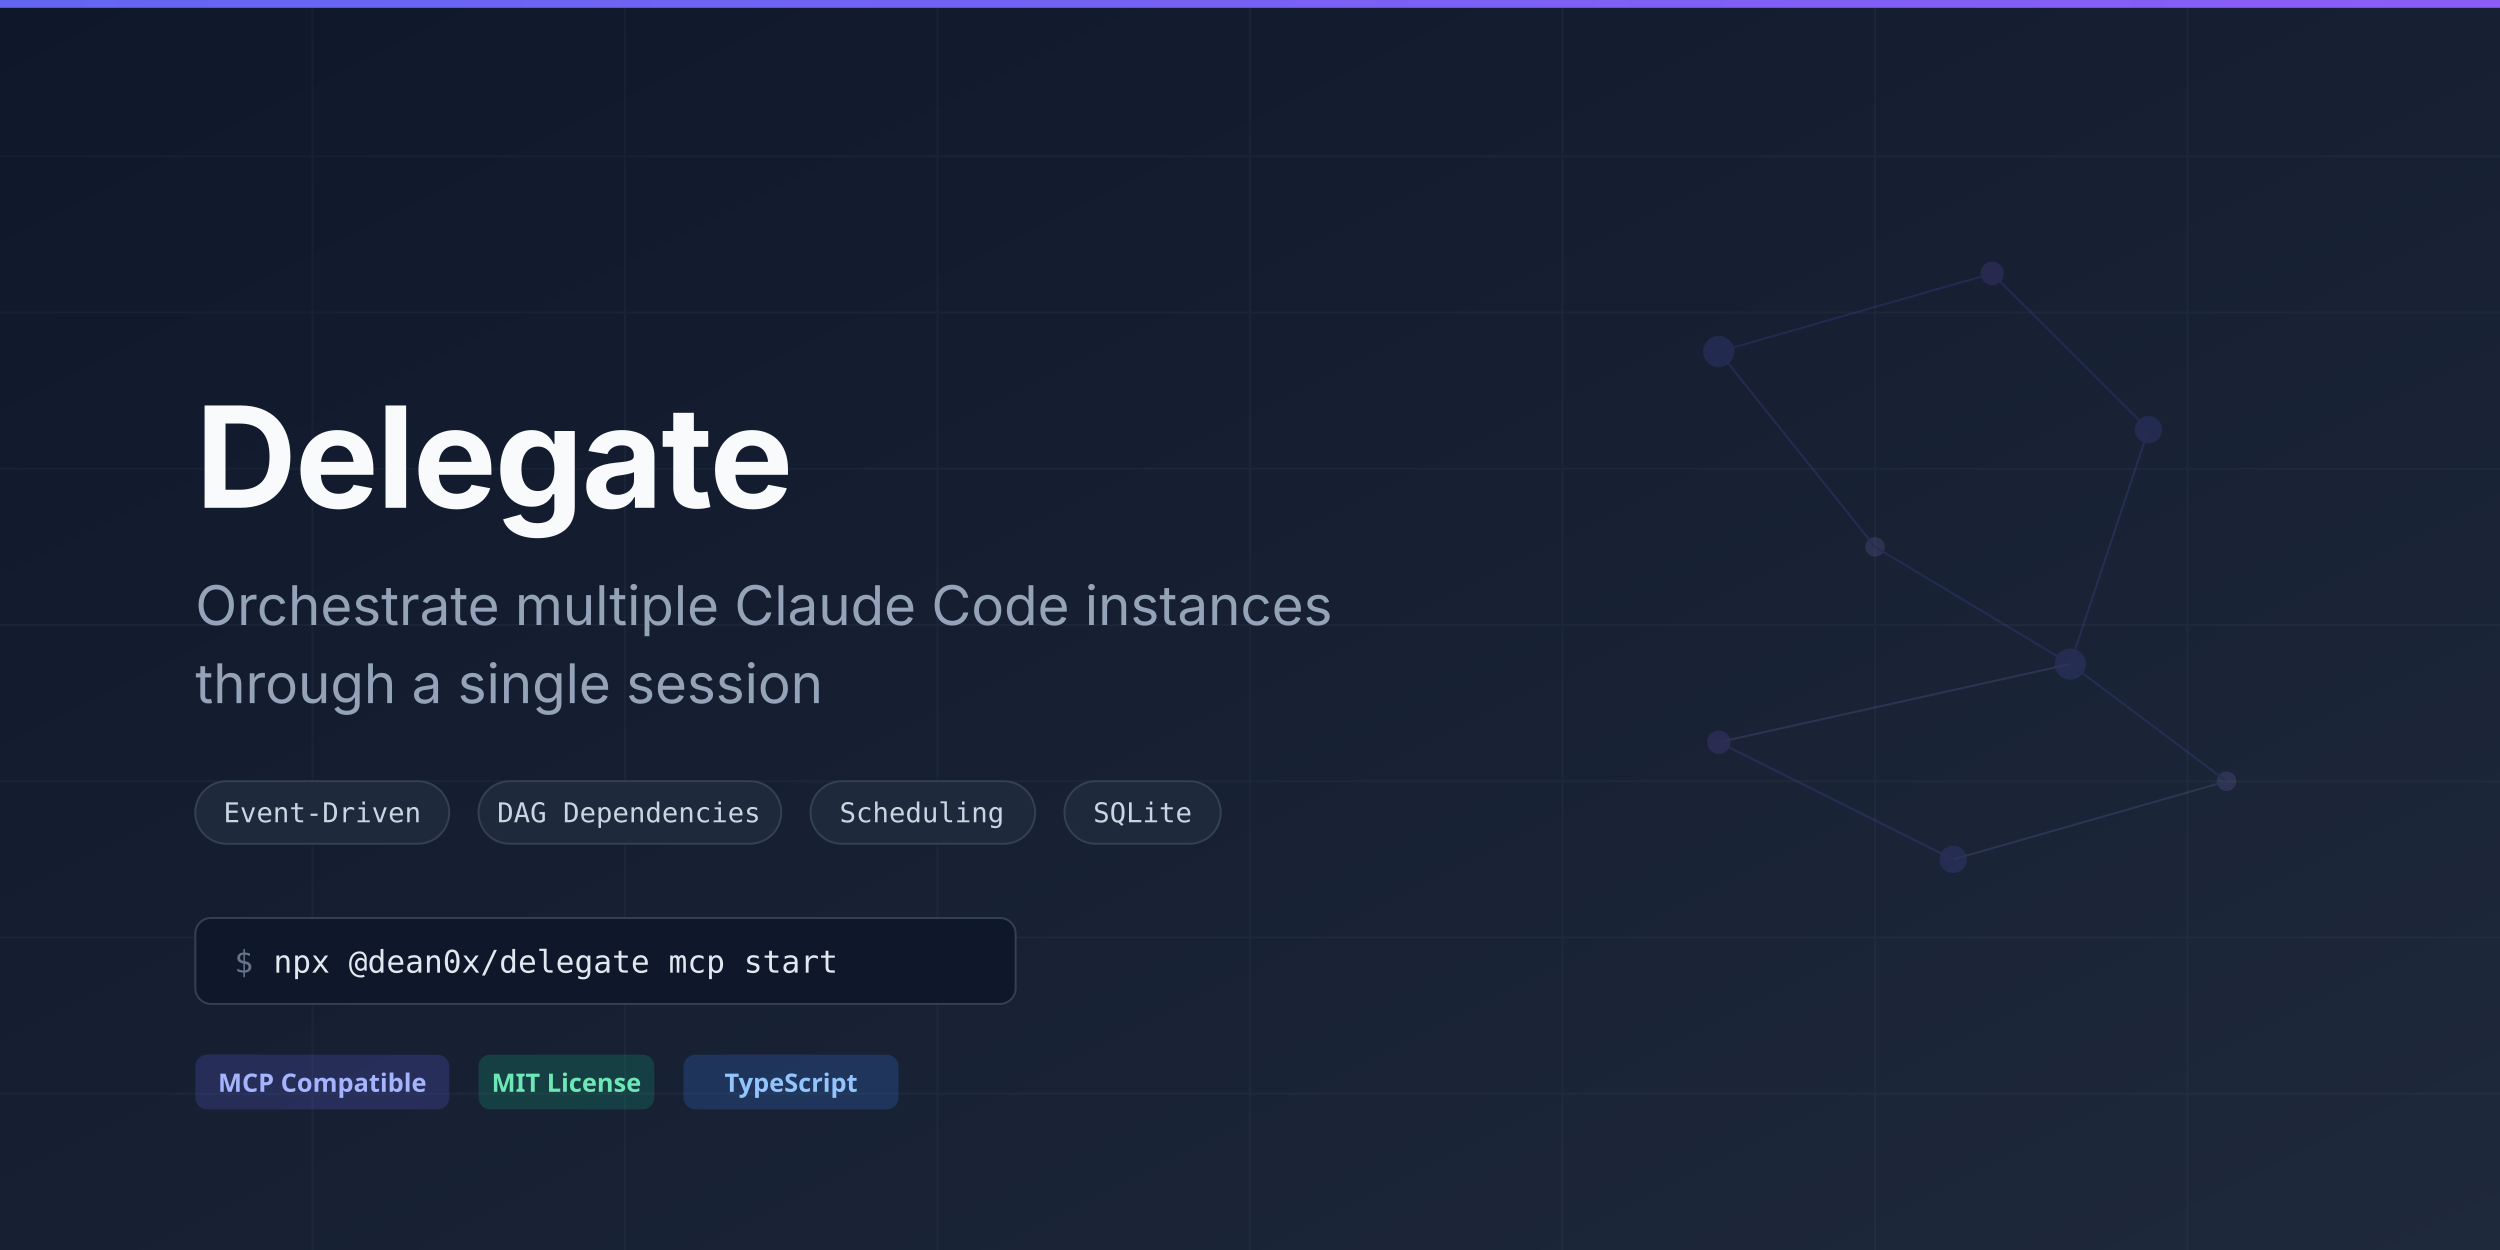
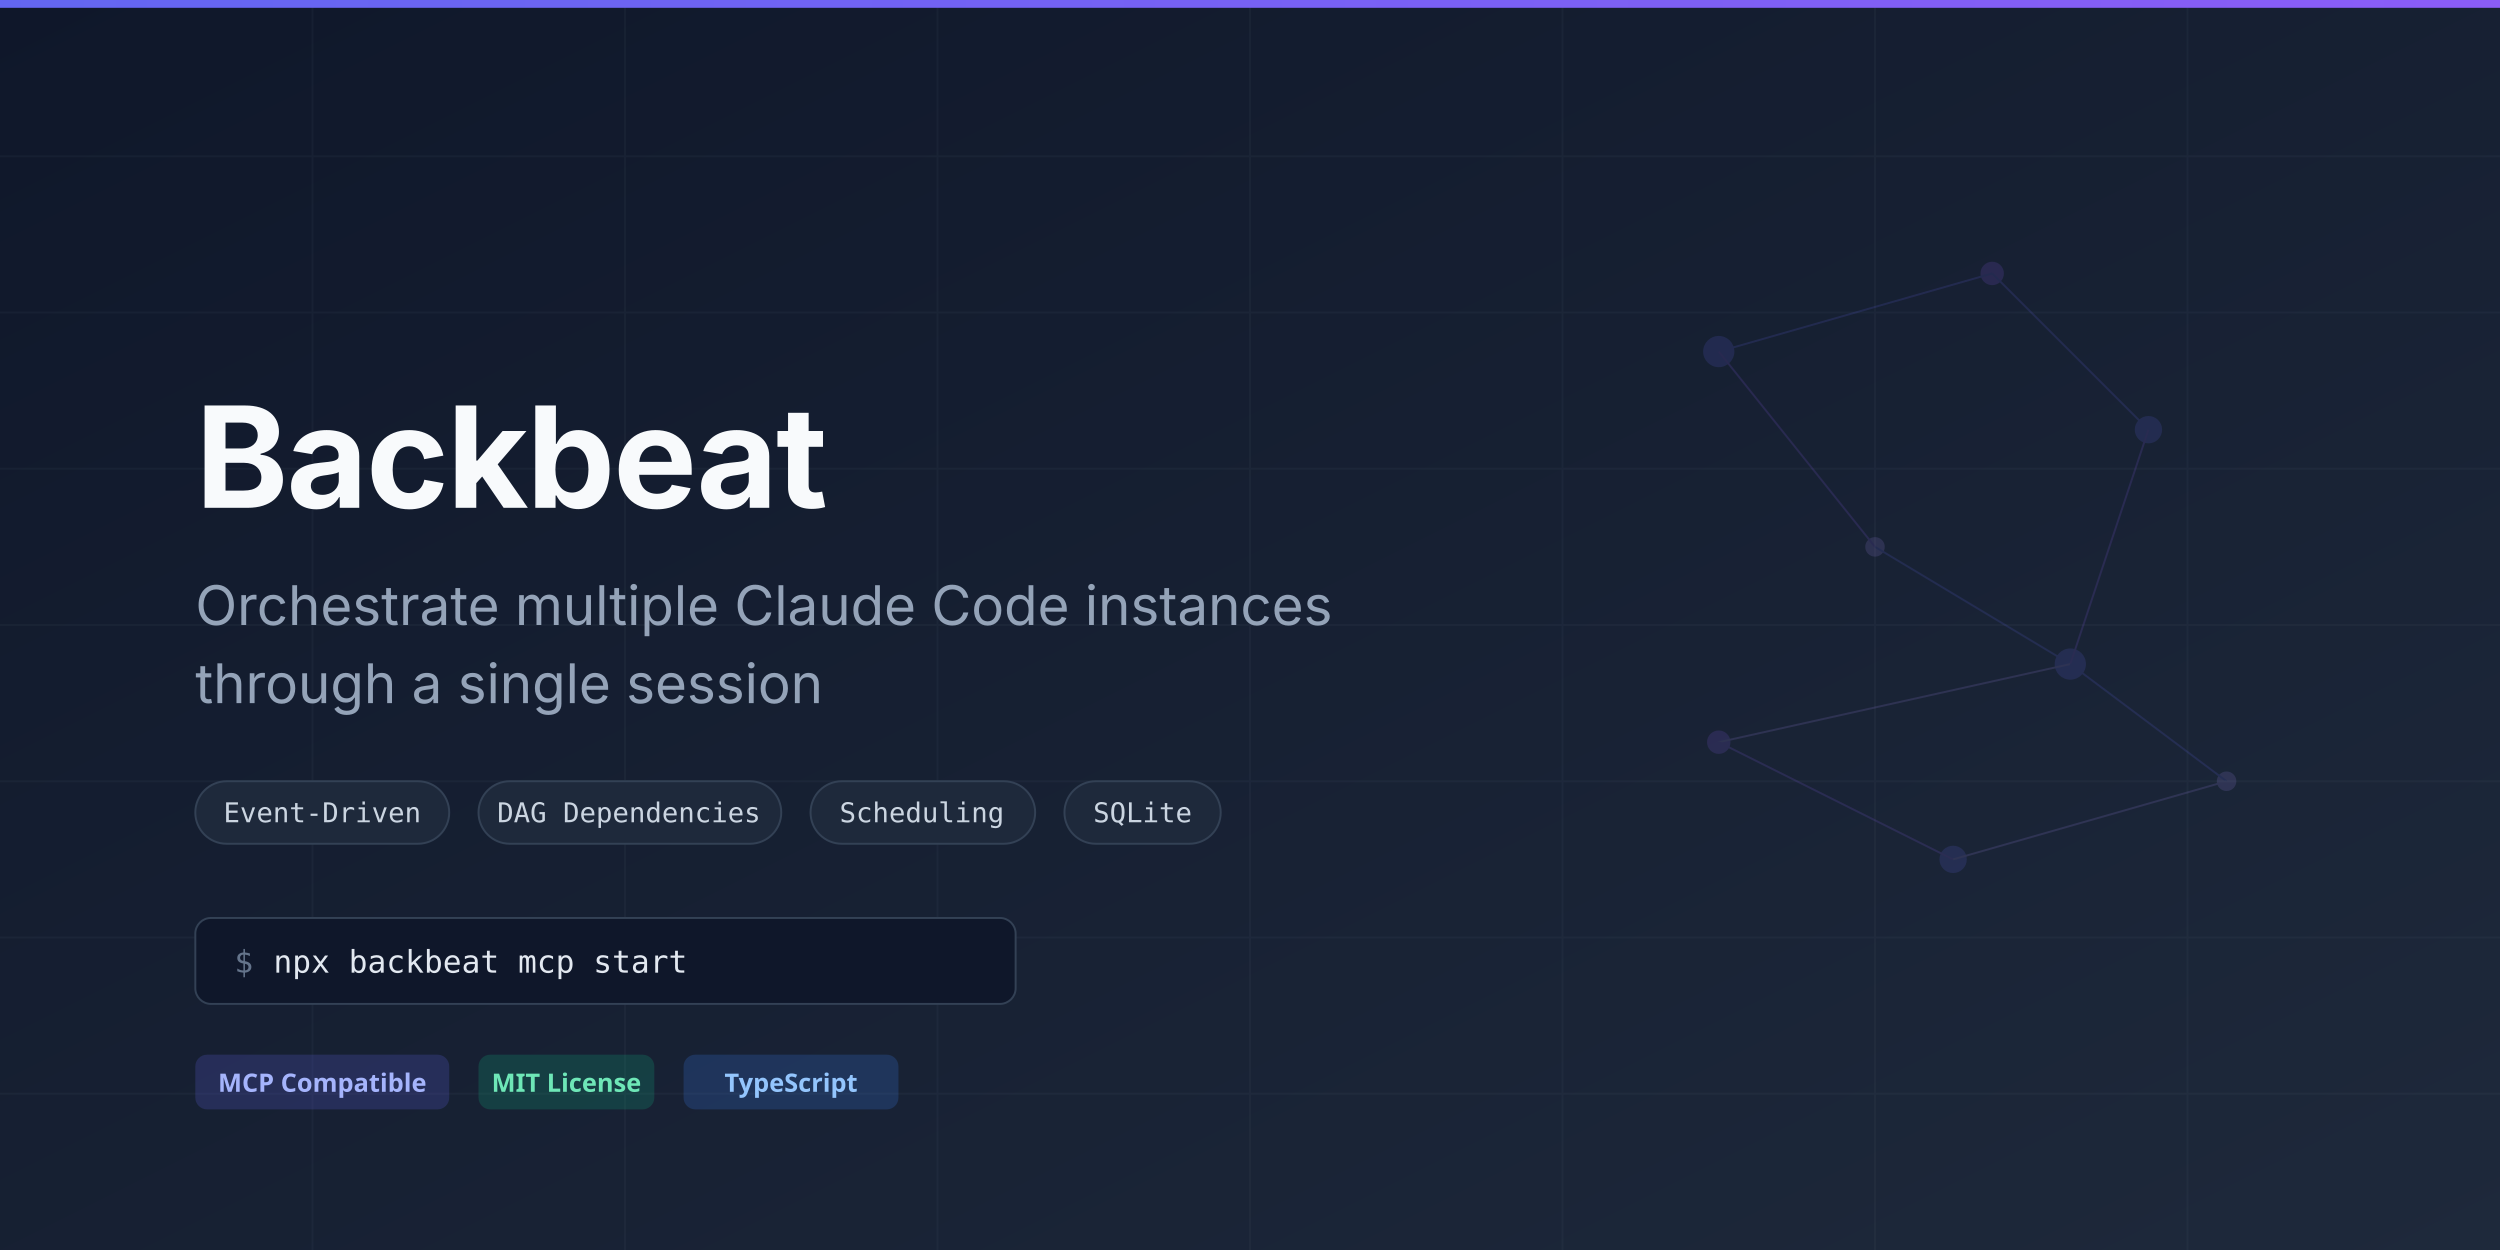
<svg xmlns="http://www.w3.org/2000/svg" viewBox="0 0 1280 640" width="1280" height="640">
  <defs>
    <linearGradient id="bg" x1="0%" y1="0%" x2="100%" y2="100%">
      <stop offset="0%" style="stop-color:#0f172a;stop-opacity:1" />
      <stop offset="100%" style="stop-color:#1e293b;stop-opacity:1" />
    </linearGradient>
    <linearGradient id="accent" x1="0%" y1="0%" x2="100%" y2="0%">
      <stop offset="0%" style="stop-color:#6366f1;stop-opacity:1" />
      <stop offset="100%" style="stop-color:#8b5cf6;stop-opacity:1" />
    </linearGradient>
  </defs>
  <rect width="1280" height="640" fill="url(#bg)" />
  <g opacity="0.05" stroke="#94a3b8" stroke-width="1">
    <line x1="0" y1="80" x2="1280" y2="80" />
    <line x1="0" y1="160" x2="1280" y2="160" />
    <line x1="0" y1="240" x2="1280" y2="240" />
    <line x1="0" y1="320" x2="1280" y2="320" />
    <line x1="0" y1="400" x2="1280" y2="400" />
    <line x1="0" y1="480" x2="1280" y2="480" />
    <line x1="0" y1="560" x2="1280" y2="560" />
    <line x1="160" y1="0" x2="160" y2="640" />
    <line x1="320" y1="0" x2="320" y2="640" />
    <line x1="480" y1="0" x2="480" y2="640" />
    <line x1="640" y1="0" x2="640" y2="640" />
    <line x1="800" y1="0" x2="800" y2="640" />
    <line x1="960" y1="0" x2="960" y2="640" />
    <line x1="1120" y1="0" x2="1120" y2="640" />
  </g>
  <g opacity="0.15">
    <circle cx="880" cy="180" r="8" fill="#6366f1" />
    <circle cx="1020" cy="140" r="6" fill="#8b5cf6" />
    <circle cx="1100" cy="220" r="7" fill="#6366f1" />
    <circle cx="960" cy="280" r="5" fill="#a78bfa" />
    <circle cx="1060" cy="340" r="8" fill="#6366f1" />
    <circle cx="880" cy="380" r="6" fill="#8b5cf6" />
    <circle cx="1140" cy="400" r="5" fill="#a78bfa" />
    <circle cx="1000" cy="440" r="7" fill="#6366f1" />
    <line x1="880" y1="180" x2="1020" y2="140" stroke="#6366f1" stroke-width="1" />
    <line x1="1020" y1="140" x2="1100" y2="220" stroke="#6366f1" stroke-width="1" />
    <line x1="880" y1="180" x2="960" y2="280" stroke="#8b5cf6" stroke-width="1" />
    <line x1="960" y1="280" x2="1060" y2="340" stroke="#6366f1" stroke-width="1" />
    <line x1="1100" y1="220" x2="1060" y2="340" stroke="#8b5cf6" stroke-width="1" />
    <line x1="880" y1="380" x2="1060" y2="340" stroke="#a78bfa" stroke-width="1" />
    <line x1="1060" y1="340" x2="1140" y2="400" stroke="#6366f1" stroke-width="1" />
    <line x1="880" y1="380" x2="1000" y2="440" stroke="#8b5cf6" stroke-width="1" />
    <line x1="1000" y1="440" x2="1140" y2="400" stroke="#a78bfa" stroke-width="1" />
  </g>
  <rect x="0" y="0" width="1280" height="4" fill="url(#accent)" />
  <text x="100" y="260" font-family="system-ui, -apple-system, 'Segoe UI', sans-serif" font-size="72" font-weight="700" fill="#f8fafc" letter-spacing="-1">
-     Delegate
+     Backbeat
  </text>
  <text x="100" y="320" font-family="system-ui, -apple-system, 'Segoe UI', sans-serif" font-size="28" font-weight="400" fill="#94a3b8">
    Orchestrate multiple Claude Code instances
  </text>
  <text x="100" y="360" font-family="system-ui, -apple-system, 'Segoe UI', sans-serif" font-size="28" font-weight="400" fill="#94a3b8">
    through a single session
  </text>
  <g font-family="ui-monospace, 'SF Mono', monospace" font-size="14" fill="#cbd5e1">
    <rect x="100" y="400" width="130" height="32" rx="16" fill="#1e293b" stroke="#334155" stroke-width="1" />
    <text x="165" y="421" text-anchor="middle">Event-Driven</text>
    <rect x="245" y="400" width="155" height="32" rx="16" fill="#1e293b" stroke="#334155" stroke-width="1" />
    <text x="322" y="421" text-anchor="middle">DAG Dependencies</text>
    <rect x="415" y="400" width="115" height="32" rx="16" fill="#1e293b" stroke="#334155" stroke-width="1" />
    <text x="472" y="421" text-anchor="middle">Scheduling</text>
    <rect x="545" y="400" width="80" height="32" rx="16" fill="#1e293b" stroke="#334155" stroke-width="1" />
    <text x="585" y="421" text-anchor="middle">SQLite</text>
  </g>
  <g>
    <rect x="100" y="470" width="420" height="44" rx="8" fill="#0f172a" stroke="#334155" stroke-width="1" />
    <text x="120" y="498" font-family="ui-monospace, 'SF Mono', monospace" font-size="16" fill="#64748b">$</text>
-     <text x="140" y="498" font-family="ui-monospace, 'SF Mono', monospace" font-size="16" fill="#e2e8f0">npx @dean0x/delegate mcp start</text>
+     <text x="140" y="498" font-family="ui-monospace, 'SF Mono', monospace" font-size="16" fill="#e2e8f0">npx backbeat mcp start</text>
  </g>
  <g>
    <rect x="100" y="540" width="130" height="28" rx="6" fill="#6366f1" opacity="0.2" />
    <text x="165" y="559" font-family="system-ui, sans-serif" font-size="13" font-weight="600" fill="#a5b4fc" text-anchor="middle">MCP Compatible</text>
  </g>
  <g>
    <rect x="245" y="540" width="90" height="28" rx="6" fill="#10b981" opacity="0.2" />
    <text x="290" y="559" font-family="system-ui, sans-serif" font-size="13" font-weight="600" fill="#6ee7b7" text-anchor="middle">MIT License</text>
  </g>
  <g>
    <rect x="350" y="540" width="110" height="28" rx="6" fill="#3b82f6" opacity="0.2" />
    <text x="405" y="559" font-family="system-ui, sans-serif" font-size="13" font-weight="600" fill="#93c5fd" text-anchor="middle">TypeScript</text>
  </g>
</svg>
